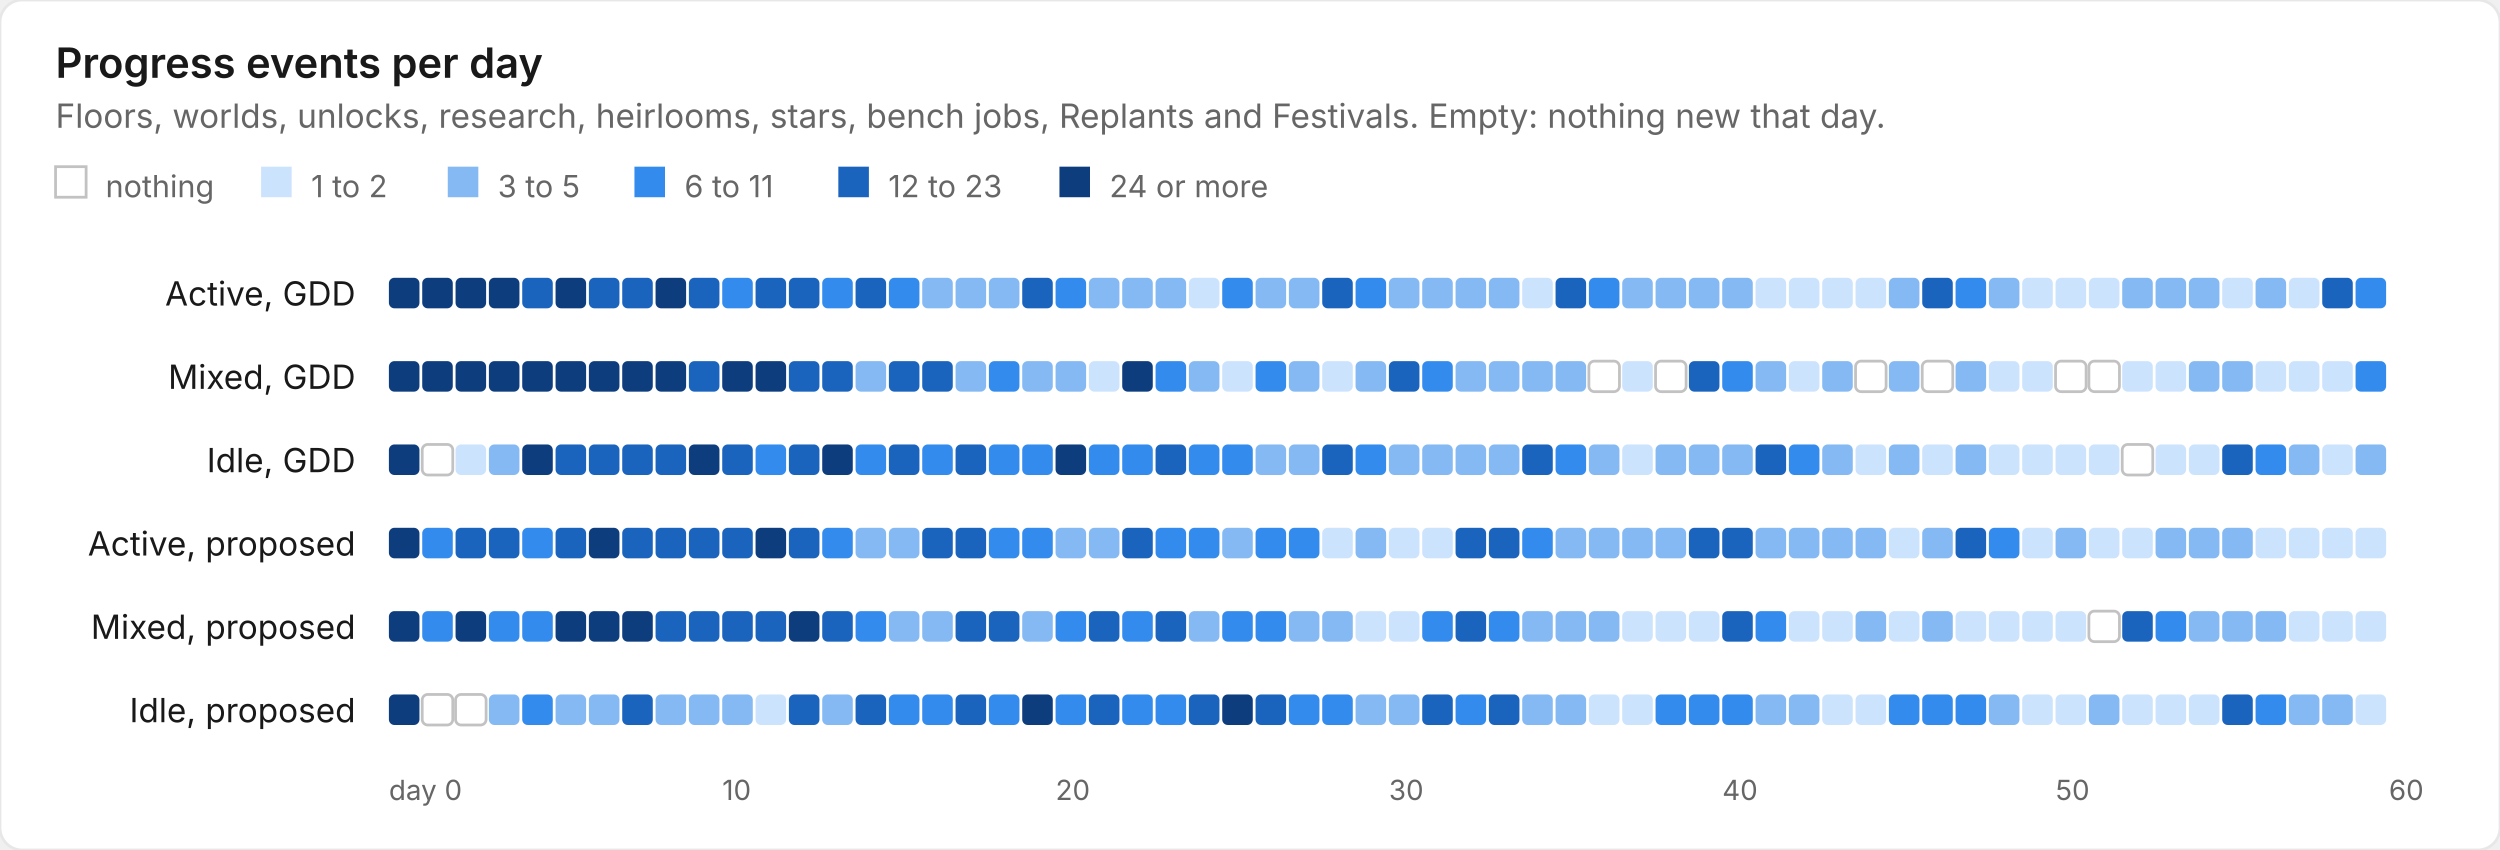
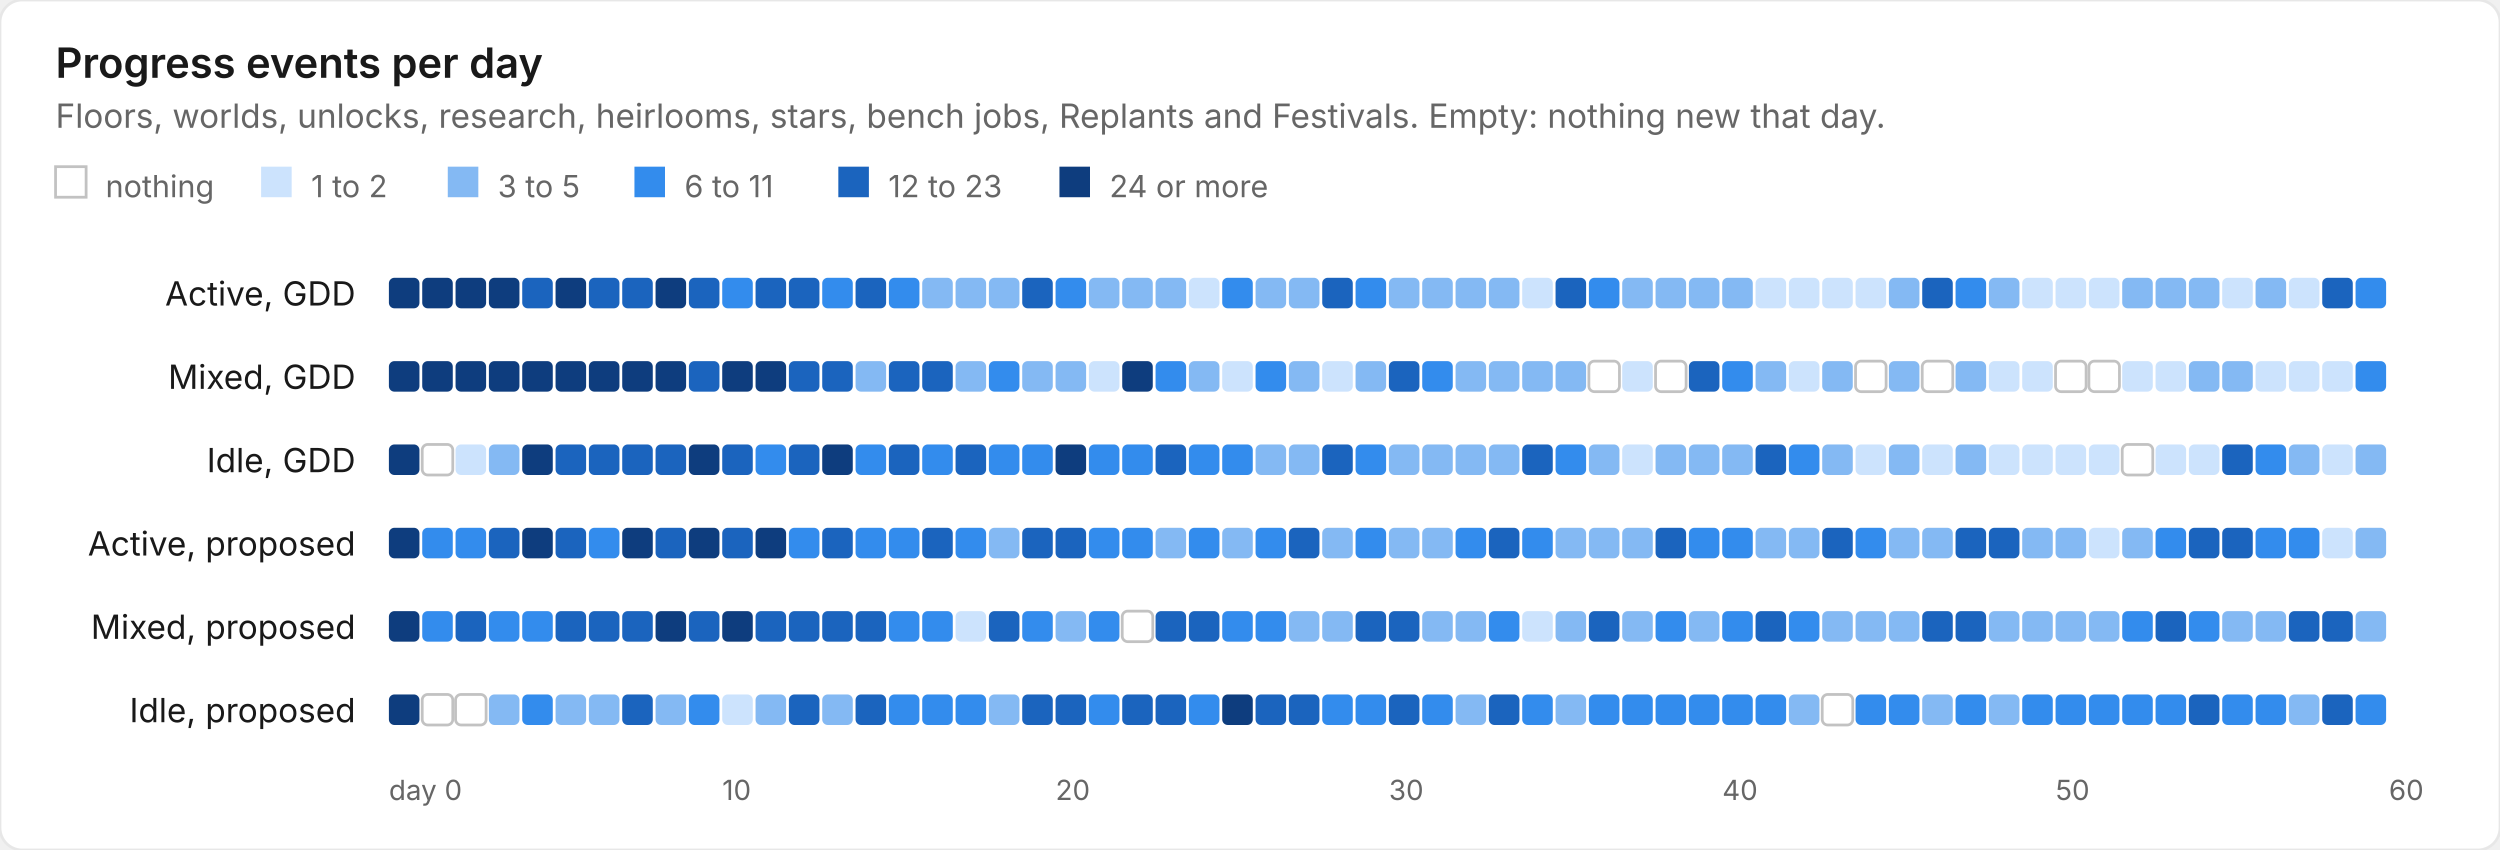
<svg xmlns="http://www.w3.org/2000/svg" viewBox="0 0 900 306" width="900" height="306" font-family="system-ui, -apple-system, &quot;Segoe UI&quot;, sans-serif" role="img">
  <rect width="900" height="306" rx="8" fill="#ffffff" stroke="#e7e7e7" />
  <text x="20" y="28" font-size="15" fill="#191919" text-anchor="start" font-weight="600">Progress events per day</text>
  <text x="20" y="46" font-size="12" fill="#666666" text-anchor="start">Floors, worlds, unlocks, research, heirlooms, stars, bench jobs, Replants and Festivals. Empty: nothing new that day.</text>
  <rect x="20" y="60" width="11" height="11" fill="#ffffff" stroke="#c2c2c2" />
  <text x="38" y="71" font-size="11" fill="#666666" text-anchor="start">nothing</text>
  <rect x="94" y="60" width="11" height="11" fill="#cce3fd" />
  <text x="112" y="71" font-size="11" fill="#666666" text-anchor="start">1 to 2</text>
  <rect x="161.2" y="60" width="11" height="11" fill="#84b9f3" />
  <text x="179.2" y="71" font-size="11" fill="#666666" text-anchor="start">3 to 5</text>
  <rect x="228.4" y="60" width="11" height="11" fill="#338ced" />
  <text x="246.4" y="71" font-size="11" fill="#666666" text-anchor="start">6 to 11</text>
  <rect x="301.8" y="60" width="11" height="11" fill="#1b64be" />
  <text x="319.8" y="71" font-size="11" fill="#666666" text-anchor="start">12 to 23</text>
  <rect x="381.4" y="60" width="11" height="11" fill="#0e3d7e" />
  <text x="399.4" y="71" font-size="11" fill="#666666" text-anchor="start">24 or more</text>
  <text x="128" y="110" font-size="12" fill="#191919" text-anchor="end">Active, GDD</text>
  <rect x="140" y="100" width="11" height="11" rx="2" fill="#0e3d7e" />
  <rect x="152" y="100" width="11" height="11" rx="2" fill="#0e3d7e" />
  <rect x="164" y="100" width="11" height="11" rx="2" fill="#0e3d7e" />
  <rect x="176" y="100" width="11" height="11" rx="2" fill="#0e3d7e" />
  <rect x="188" y="100" width="11" height="11" rx="2" fill="#1b64be" />
  <rect x="200" y="100" width="11" height="11" rx="2" fill="#0e3d7e" />
  <rect x="212" y="100" width="11" height="11" rx="2" fill="#1b64be" />
  <rect x="224" y="100" width="11" height="11" rx="2" fill="#1b64be" />
  <rect x="236" y="100" width="11" height="11" rx="2" fill="#0e3d7e" />
  <rect x="248" y="100" width="11" height="11" rx="2" fill="#1b64be" />
  <rect x="260" y="100" width="11" height="11" rx="2" fill="#338ced" />
  <rect x="272" y="100" width="11" height="11" rx="2" fill="#1b64be" />
  <rect x="284" y="100" width="11" height="11" rx="2" fill="#1b64be" />
  <rect x="296" y="100" width="11" height="11" rx="2" fill="#338ced" />
  <rect x="308" y="100" width="11" height="11" rx="2" fill="#1b64be" />
  <rect x="320" y="100" width="11" height="11" rx="2" fill="#338ced" />
  <rect x="332" y="100" width="11" height="11" rx="2" fill="#84b9f3" />
  <rect x="344" y="100" width="11" height="11" rx="2" fill="#84b9f3" />
  <rect x="356" y="100" width="11" height="11" rx="2" fill="#84b9f3" />
  <rect x="368" y="100" width="11" height="11" rx="2" fill="#1b64be" />
  <rect x="380" y="100" width="11" height="11" rx="2" fill="#338ced" />
  <rect x="392" y="100" width="11" height="11" rx="2" fill="#84b9f3" />
  <rect x="404" y="100" width="11" height="11" rx="2" fill="#84b9f3" />
  <rect x="416" y="100" width="11" height="11" rx="2" fill="#84b9f3" />
  <rect x="428" y="100" width="11" height="11" rx="2" fill="#cce3fd" />
  <rect x="440" y="100" width="11" height="11" rx="2" fill="#338ced" />
  <rect x="452" y="100" width="11" height="11" rx="2" fill="#84b9f3" />
  <rect x="464" y="100" width="11" height="11" rx="2" fill="#84b9f3" />
  <rect x="476" y="100" width="11" height="11" rx="2" fill="#1b64be" />
  <rect x="488" y="100" width="11" height="11" rx="2" fill="#338ced" />
  <rect x="500" y="100" width="11" height="11" rx="2" fill="#84b9f3" />
  <rect x="512" y="100" width="11" height="11" rx="2" fill="#84b9f3" />
  <rect x="524" y="100" width="11" height="11" rx="2" fill="#84b9f3" />
  <rect x="536" y="100" width="11" height="11" rx="2" fill="#84b9f3" />
  <rect x="548" y="100" width="11" height="11" rx="2" fill="#cce3fd" />
  <rect x="560" y="100" width="11" height="11" rx="2" fill="#1b64be" />
  <rect x="572" y="100" width="11" height="11" rx="2" fill="#338ced" />
  <rect x="584" y="100" width="11" height="11" rx="2" fill="#84b9f3" />
  <rect x="596" y="100" width="11" height="11" rx="2" fill="#84b9f3" />
  <rect x="608" y="100" width="11" height="11" rx="2" fill="#84b9f3" />
  <rect x="620" y="100" width="11" height="11" rx="2" fill="#84b9f3" />
  <rect x="632" y="100" width="11" height="11" rx="2" fill="#cce3fd" />
  <rect x="644" y="100" width="11" height="11" rx="2" fill="#cce3fd" />
  <rect x="656" y="100" width="11" height="11" rx="2" fill="#cce3fd" />
  <rect x="668" y="100" width="11" height="11" rx="2" fill="#cce3fd" />
  <rect x="680" y="100" width="11" height="11" rx="2" fill="#84b9f3" />
  <rect x="692" y="100" width="11" height="11" rx="2" fill="#1b64be" />
  <rect x="704" y="100" width="11" height="11" rx="2" fill="#338ced" />
  <rect x="716" y="100" width="11" height="11" rx="2" fill="#84b9f3" />
  <rect x="728" y="100" width="11" height="11" rx="2" fill="#cce3fd" />
  <rect x="740" y="100" width="11" height="11" rx="2" fill="#cce3fd" />
  <rect x="752" y="100" width="11" height="11" rx="2" fill="#cce3fd" />
  <rect x="764" y="100" width="11" height="11" rx="2" fill="#84b9f3" />
  <rect x="776" y="100" width="11" height="11" rx="2" fill="#84b9f3" />
  <rect x="788" y="100" width="11" height="11" rx="2" fill="#84b9f3" />
  <rect x="800" y="100" width="11" height="11" rx="2" fill="#cce3fd" />
  <rect x="812" y="100" width="11" height="11" rx="2" fill="#84b9f3" />
  <rect x="824" y="100" width="11" height="11" rx="2" fill="#cce3fd" />
  <rect x="836" y="100" width="11" height="11" rx="2" fill="#1b64be" />
  <rect x="848" y="100" width="11" height="11" rx="2" fill="#338ced" />
  <text x="128" y="140" font-size="12" fill="#191919" text-anchor="end">Mixed, GDD</text>
  <rect x="140" y="130" width="11" height="11" rx="2" fill="#0e3d7e" />
  <rect x="152" y="130" width="11" height="11" rx="2" fill="#0e3d7e" />
  <rect x="164" y="130" width="11" height="11" rx="2" fill="#0e3d7e" />
  <rect x="176" y="130" width="11" height="11" rx="2" fill="#0e3d7e" />
  <rect x="188" y="130" width="11" height="11" rx="2" fill="#0e3d7e" />
  <rect x="200" y="130" width="11" height="11" rx="2" fill="#0e3d7e" />
  <rect x="212" y="130" width="11" height="11" rx="2" fill="#0e3d7e" />
  <rect x="224" y="130" width="11" height="11" rx="2" fill="#0e3d7e" />
  <rect x="236" y="130" width="11" height="11" rx="2" fill="#0e3d7e" />
  <rect x="248" y="130" width="11" height="11" rx="2" fill="#1b64be" />
  <rect x="260" y="130" width="11" height="11" rx="2" fill="#0e3d7e" />
  <rect x="272" y="130" width="11" height="11" rx="2" fill="#0e3d7e" />
  <rect x="284" y="130" width="11" height="11" rx="2" fill="#1b64be" />
  <rect x="296" y="130" width="11" height="11" rx="2" fill="#1b64be" />
  <rect x="308" y="130" width="11" height="11" rx="2" fill="#84b9f3" />
  <rect x="320" y="130" width="11" height="11" rx="2" fill="#1b64be" />
  <rect x="332" y="130" width="11" height="11" rx="2" fill="#1b64be" />
  <rect x="344" y="130" width="11" height="11" rx="2" fill="#84b9f3" />
  <rect x="356" y="130" width="11" height="11" rx="2" fill="#338ced" />
  <rect x="368" y="130" width="11" height="11" rx="2" fill="#84b9f3" />
  <rect x="380" y="130" width="11" height="11" rx="2" fill="#84b9f3" />
  <rect x="392" y="130" width="11" height="11" rx="2" fill="#cce3fd" />
  <rect x="404" y="130" width="11" height="11" rx="2" fill="#0e3d7e" />
  <rect x="416" y="130" width="11" height="11" rx="2" fill="#338ced" />
  <rect x="428" y="130" width="11" height="11" rx="2" fill="#84b9f3" />
  <rect x="440" y="130" width="11" height="11" rx="2" fill="#cce3fd" />
  <rect x="452" y="130" width="11" height="11" rx="2" fill="#338ced" />
  <rect x="464" y="130" width="11" height="11" rx="2" fill="#84b9f3" />
  <rect x="476" y="130" width="11" height="11" rx="2" fill="#cce3fd" />
  <rect x="488" y="130" width="11" height="11" rx="2" fill="#84b9f3" />
  <rect x="500" y="130" width="11" height="11" rx="2" fill="#1b64be" />
  <rect x="512" y="130" width="11" height="11" rx="2" fill="#338ced" />
  <rect x="524" y="130" width="11" height="11" rx="2" fill="#84b9f3" />
  <rect x="536" y="130" width="11" height="11" rx="2" fill="#84b9f3" />
  <rect x="548" y="130" width="11" height="11" rx="2" fill="#84b9f3" />
  <rect x="560" y="130" width="11" height="11" rx="2" fill="#84b9f3" />
  <rect x="572" y="130" width="11" height="11" rx="2" fill="#ffffff" stroke="#c2c2c2" />
  <rect x="584" y="130" width="11" height="11" rx="2" fill="#cce3fd" />
  <rect x="596" y="130" width="11" height="11" rx="2" fill="#ffffff" stroke="#c2c2c2" />
  <rect x="608" y="130" width="11" height="11" rx="2" fill="#1b64be" />
  <rect x="620" y="130" width="11" height="11" rx="2" fill="#338ced" />
  <rect x="632" y="130" width="11" height="11" rx="2" fill="#84b9f3" />
  <rect x="644" y="130" width="11" height="11" rx="2" fill="#cce3fd" />
  <rect x="656" y="130" width="11" height="11" rx="2" fill="#84b9f3" />
  <rect x="668" y="130" width="11" height="11" rx="2" fill="#ffffff" stroke="#c2c2c2" />
  <rect x="680" y="130" width="11" height="11" rx="2" fill="#84b9f3" />
  <rect x="692" y="130" width="11" height="11" rx="2" fill="#ffffff" stroke="#c2c2c2" />
  <rect x="704" y="130" width="11" height="11" rx="2" fill="#84b9f3" />
  <rect x="716" y="130" width="11" height="11" rx="2" fill="#cce3fd" />
  <rect x="728" y="130" width="11" height="11" rx="2" fill="#cce3fd" />
  <rect x="740" y="130" width="11" height="11" rx="2" fill="#ffffff" stroke="#c2c2c2" />
  <rect x="752" y="130" width="11" height="11" rx="2" fill="#ffffff" stroke="#c2c2c2" />
  <rect x="764" y="130" width="11" height="11" rx="2" fill="#cce3fd" />
  <rect x="776" y="130" width="11" height="11" rx="2" fill="#cce3fd" />
  <rect x="788" y="130" width="11" height="11" rx="2" fill="#84b9f3" />
  <rect x="800" y="130" width="11" height="11" rx="2" fill="#84b9f3" />
  <rect x="812" y="130" width="11" height="11" rx="2" fill="#cce3fd" />
  <rect x="824" y="130" width="11" height="11" rx="2" fill="#cce3fd" />
  <rect x="836" y="130" width="11" height="11" rx="2" fill="#cce3fd" />
  <rect x="848" y="130" width="11" height="11" rx="2" fill="#338ced" />
  <text x="128" y="170" font-size="12" fill="#191919" text-anchor="end">Idle, GDD</text>
  <rect x="140" y="160" width="11" height="11" rx="2" fill="#0e3d7e" />
  <rect x="152" y="160" width="11" height="11" rx="2" fill="#ffffff" stroke="#c2c2c2" />
  <rect x="164" y="160" width="11" height="11" rx="2" fill="#cce3fd" />
  <rect x="176" y="160" width="11" height="11" rx="2" fill="#84b9f3" />
  <rect x="188" y="160" width="11" height="11" rx="2" fill="#0e3d7e" />
  <rect x="200" y="160" width="11" height="11" rx="2" fill="#1b64be" />
  <rect x="212" y="160" width="11" height="11" rx="2" fill="#1b64be" />
  <rect x="224" y="160" width="11" height="11" rx="2" fill="#1b64be" />
  <rect x="236" y="160" width="11" height="11" rx="2" fill="#1b64be" />
  <rect x="248" y="160" width="11" height="11" rx="2" fill="#0e3d7e" />
  <rect x="260" y="160" width="11" height="11" rx="2" fill="#1b64be" />
  <rect x="272" y="160" width="11" height="11" rx="2" fill="#338ced" />
  <rect x="284" y="160" width="11" height="11" rx="2" fill="#1b64be" />
  <rect x="296" y="160" width="11" height="11" rx="2" fill="#0e3d7e" />
  <rect x="308" y="160" width="11" height="11" rx="2" fill="#338ced" />
  <rect x="320" y="160" width="11" height="11" rx="2" fill="#1b64be" />
  <rect x="332" y="160" width="11" height="11" rx="2" fill="#338ced" />
  <rect x="344" y="160" width="11" height="11" rx="2" fill="#1b64be" />
  <rect x="356" y="160" width="11" height="11" rx="2" fill="#338ced" />
  <rect x="368" y="160" width="11" height="11" rx="2" fill="#338ced" />
  <rect x="380" y="160" width="11" height="11" rx="2" fill="#0e3d7e" />
  <rect x="392" y="160" width="11" height="11" rx="2" fill="#338ced" />
  <rect x="404" y="160" width="11" height="11" rx="2" fill="#338ced" />
  <rect x="416" y="160" width="11" height="11" rx="2" fill="#1b64be" />
  <rect x="428" y="160" width="11" height="11" rx="2" fill="#338ced" />
  <rect x="440" y="160" width="11" height="11" rx="2" fill="#338ced" />
  <rect x="452" y="160" width="11" height="11" rx="2" fill="#84b9f3" />
  <rect x="464" y="160" width="11" height="11" rx="2" fill="#84b9f3" />
  <rect x="476" y="160" width="11" height="11" rx="2" fill="#1b64be" />
  <rect x="488" y="160" width="11" height="11" rx="2" fill="#338ced" />
  <rect x="500" y="160" width="11" height="11" rx="2" fill="#84b9f3" />
  <rect x="512" y="160" width="11" height="11" rx="2" fill="#84b9f3" />
  <rect x="524" y="160" width="11" height="11" rx="2" fill="#84b9f3" />
  <rect x="536" y="160" width="11" height="11" rx="2" fill="#84b9f3" />
  <rect x="548" y="160" width="11" height="11" rx="2" fill="#1b64be" />
  <rect x="560" y="160" width="11" height="11" rx="2" fill="#338ced" />
  <rect x="572" y="160" width="11" height="11" rx="2" fill="#84b9f3" />
  <rect x="584" y="160" width="11" height="11" rx="2" fill="#cce3fd" />
  <rect x="596" y="160" width="11" height="11" rx="2" fill="#84b9f3" />
  <rect x="608" y="160" width="11" height="11" rx="2" fill="#84b9f3" />
  <rect x="620" y="160" width="11" height="11" rx="2" fill="#84b9f3" />
  <rect x="632" y="160" width="11" height="11" rx="2" fill="#1b64be" />
  <rect x="644" y="160" width="11" height="11" rx="2" fill="#338ced" />
  <rect x="656" y="160" width="11" height="11" rx="2" fill="#84b9f3" />
  <rect x="668" y="160" width="11" height="11" rx="2" fill="#cce3fd" />
  <rect x="680" y="160" width="11" height="11" rx="2" fill="#84b9f3" />
  <rect x="692" y="160" width="11" height="11" rx="2" fill="#cce3fd" />
  <rect x="704" y="160" width="11" height="11" rx="2" fill="#84b9f3" />
  <rect x="716" y="160" width="11" height="11" rx="2" fill="#cce3fd" />
  <rect x="728" y="160" width="11" height="11" rx="2" fill="#cce3fd" />
  <rect x="740" y="160" width="11" height="11" rx="2" fill="#cce3fd" />
  <rect x="752" y="160" width="11" height="11" rx="2" fill="#cce3fd" />
  <rect x="764" y="160" width="11" height="11" rx="2" fill="#ffffff" stroke="#c2c2c2" />
  <rect x="776" y="160" width="11" height="11" rx="2" fill="#cce3fd" />
  <rect x="788" y="160" width="11" height="11" rx="2" fill="#cce3fd" />
  <rect x="800" y="160" width="11" height="11" rx="2" fill="#1b64be" />
  <rect x="812" y="160" width="11" height="11" rx="2" fill="#338ced" />
  <rect x="824" y="160" width="11" height="11" rx="2" fill="#84b9f3" />
  <rect x="836" y="160" width="11" height="11" rx="2" fill="#cce3fd" />
  <rect x="848" y="160" width="11" height="11" rx="2" fill="#84b9f3" />
  <text x="128" y="200" font-size="12" fill="#191919" text-anchor="end">Active, proposed</text>
  <rect x="140" y="190" width="11" height="11" rx="2" fill="#0e3d7e" />
  <rect x="152" y="190" width="11" height="11" rx="2" fill="#338ced" />
-   <rect x="164" y="190" width="11" height="11" rx="2" fill="#1b64be" />
+   <rect x="164" y="190" width="11" height="11" rx="2" fill="#338ced" />
  <rect x="176" y="190" width="11" height="11" rx="2" fill="#1b64be" />
-   <rect x="188" y="190" width="11" height="11" rx="2" fill="#338ced" />
+   <rect x="188" y="190" width="11" height="11" rx="2" fill="#0e3d7e" />
  <rect x="200" y="190" width="11" height="11" rx="2" fill="#1b64be" />
-   <rect x="212" y="190" width="11" height="11" rx="2" fill="#0e3d7e" />
-   <rect x="224" y="190" width="11" height="11" rx="2" fill="#1b64be" />
+   <rect x="212" y="190" width="11" height="11" rx="2" fill="#338ced" />
+   <rect x="224" y="190" width="11" height="11" rx="2" fill="#0e3d7e" />
  <rect x="236" y="190" width="11" height="11" rx="2" fill="#1b64be" />
-   <rect x="248" y="190" width="11" height="11" rx="2" fill="#1b64be" />
+   <rect x="248" y="190" width="11" height="11" rx="2" fill="#0e3d7e" />
  <rect x="260" y="190" width="11" height="11" rx="2" fill="#1b64be" />
  <rect x="272" y="190" width="11" height="11" rx="2" fill="#0e3d7e" />
-   <rect x="284" y="190" width="11" height="11" rx="2" fill="#1b64be" />
-   <rect x="296" y="190" width="11" height="11" rx="2" fill="#338ced" />
-   <rect x="308" y="190" width="11" height="11" rx="2" fill="#84b9f3" />
-   <rect x="320" y="190" width="11" height="11" rx="2" fill="#84b9f3" />
+   <rect x="284" y="190" width="11" height="11" rx="2" fill="#338ced" />
+   <rect x="296" y="190" width="11" height="11" rx="2" fill="#1b64be" />
+   <rect x="308" y="190" width="11" height="11" rx="2" fill="#338ced" />
+   <rect x="320" y="190" width="11" height="11" rx="2" fill="#338ced" />
  <rect x="332" y="190" width="11" height="11" rx="2" fill="#1b64be" />
-   <rect x="344" y="190" width="11" height="11" rx="2" fill="#1b64be" />
-   <rect x="356" y="190" width="11" height="11" rx="2" fill="#338ced" />
-   <rect x="368" y="190" width="11" height="11" rx="2" fill="#338ced" />
-   <rect x="380" y="190" width="11" height="11" rx="2" fill="#84b9f3" />
-   <rect x="392" y="190" width="11" height="11" rx="2" fill="#84b9f3" />
-   <rect x="404" y="190" width="11" height="11" rx="2" fill="#1b64be" />
-   <rect x="416" y="190" width="11" height="11" rx="2" fill="#338ced" />
+   <rect x="344" y="190" width="11" height="11" rx="2" fill="#338ced" />
+   <rect x="356" y="190" width="11" height="11" rx="2" fill="#84b9f3" />
+   <rect x="368" y="190" width="11" height="11" rx="2" fill="#1b64be" />
+   <rect x="380" y="190" width="11" height="11" rx="2" fill="#1b64be" />
+   <rect x="392" y="190" width="11" height="11" rx="2" fill="#338ced" />
+   <rect x="404" y="190" width="11" height="11" rx="2" fill="#338ced" />
+   <rect x="416" y="190" width="11" height="11" rx="2" fill="#84b9f3" />
  <rect x="428" y="190" width="11" height="11" rx="2" fill="#338ced" />
  <rect x="440" y="190" width="11" height="11" rx="2" fill="#84b9f3" />
  <rect x="452" y="190" width="11" height="11" rx="2" fill="#338ced" />
-   <rect x="464" y="190" width="11" height="11" rx="2" fill="#338ced" />
-   <rect x="476" y="190" width="11" height="11" rx="2" fill="#cce3fd" />
-   <rect x="488" y="190" width="11" height="11" rx="2" fill="#84b9f3" />
-   <rect x="500" y="190" width="11" height="11" rx="2" fill="#cce3fd" />
-   <rect x="512" y="190" width="11" height="11" rx="2" fill="#cce3fd" />
-   <rect x="524" y="190" width="11" height="11" rx="2" fill="#1b64be" />
+   <rect x="464" y="190" width="11" height="11" rx="2" fill="#1b64be" />
+   <rect x="476" y="190" width="11" height="11" rx="2" fill="#84b9f3" />
+   <rect x="488" y="190" width="11" height="11" rx="2" fill="#338ced" />
+   <rect x="500" y="190" width="11" height="11" rx="2" fill="#84b9f3" />
+   <rect x="512" y="190" width="11" height="11" rx="2" fill="#84b9f3" />
+   <rect x="524" y="190" width="11" height="11" rx="2" fill="#338ced" />
  <rect x="536" y="190" width="11" height="11" rx="2" fill="#1b64be" />
  <rect x="548" y="190" width="11" height="11" rx="2" fill="#338ced" />
  <rect x="560" y="190" width="11" height="11" rx="2" fill="#84b9f3" />
  <rect x="572" y="190" width="11" height="11" rx="2" fill="#84b9f3" />
  <rect x="584" y="190" width="11" height="11" rx="2" fill="#84b9f3" />
-   <rect x="596" y="190" width="11" height="11" rx="2" fill="#84b9f3" />
-   <rect x="608" y="190" width="11" height="11" rx="2" fill="#1b64be" />
-   <rect x="620" y="190" width="11" height="11" rx="2" fill="#1b64be" />
+   <rect x="596" y="190" width="11" height="11" rx="2" fill="#1b64be" />
+   <rect x="608" y="190" width="11" height="11" rx="2" fill="#338ced" />
+   <rect x="620" y="190" width="11" height="11" rx="2" fill="#338ced" />
  <rect x="632" y="190" width="11" height="11" rx="2" fill="#84b9f3" />
  <rect x="644" y="190" width="11" height="11" rx="2" fill="#84b9f3" />
-   <rect x="656" y="190" width="11" height="11" rx="2" fill="#84b9f3" />
-   <rect x="668" y="190" width="11" height="11" rx="2" fill="#84b9f3" />
-   <rect x="680" y="190" width="11" height="11" rx="2" fill="#cce3fd" />
+   <rect x="656" y="190" width="11" height="11" rx="2" fill="#1b64be" />
+   <rect x="668" y="190" width="11" height="11" rx="2" fill="#338ced" />
+   <rect x="680" y="190" width="11" height="11" rx="2" fill="#84b9f3" />
  <rect x="692" y="190" width="11" height="11" rx="2" fill="#84b9f3" />
  <rect x="704" y="190" width="11" height="11" rx="2" fill="#1b64be" />
-   <rect x="716" y="190" width="11" height="11" rx="2" fill="#338ced" />
-   <rect x="728" y="190" width="11" height="11" rx="2" fill="#cce3fd" />
+   <rect x="716" y="190" width="11" height="11" rx="2" fill="#1b64be" />
+   <rect x="728" y="190" width="11" height="11" rx="2" fill="#84b9f3" />
  <rect x="740" y="190" width="11" height="11" rx="2" fill="#84b9f3" />
  <rect x="752" y="190" width="11" height="11" rx="2" fill="#cce3fd" />
-   <rect x="764" y="190" width="11" height="11" rx="2" fill="#cce3fd" />
-   <rect x="776" y="190" width="11" height="11" rx="2" fill="#84b9f3" />
-   <rect x="788" y="190" width="11" height="11" rx="2" fill="#84b9f3" />
-   <rect x="800" y="190" width="11" height="11" rx="2" fill="#84b9f3" />
-   <rect x="812" y="190" width="11" height="11" rx="2" fill="#cce3fd" />
-   <rect x="824" y="190" width="11" height="11" rx="2" fill="#cce3fd" />
+   <rect x="764" y="190" width="11" height="11" rx="2" fill="#84b9f3" />
+   <rect x="776" y="190" width="11" height="11" rx="2" fill="#338ced" />
+   <rect x="788" y="190" width="11" height="11" rx="2" fill="#1b64be" />
+   <rect x="800" y="190" width="11" height="11" rx="2" fill="#1b64be" />
+   <rect x="812" y="190" width="11" height="11" rx="2" fill="#338ced" />
+   <rect x="824" y="190" width="11" height="11" rx="2" fill="#338ced" />
  <rect x="836" y="190" width="11" height="11" rx="2" fill="#cce3fd" />
-   <rect x="848" y="190" width="11" height="11" rx="2" fill="#cce3fd" />
+   <rect x="848" y="190" width="11" height="11" rx="2" fill="#84b9f3" />
  <text x="128" y="230" font-size="12" fill="#191919" text-anchor="end">Mixed, proposed</text>
  <rect x="140" y="220" width="11" height="11" rx="2" fill="#0e3d7e" />
  <rect x="152" y="220" width="11" height="11" rx="2" fill="#338ced" />
-   <rect x="164" y="220" width="11" height="11" rx="2" fill="#0e3d7e" />
+   <rect x="164" y="220" width="11" height="11" rx="2" fill="#1b64be" />
  <rect x="176" y="220" width="11" height="11" rx="2" fill="#338ced" />
  <rect x="188" y="220" width="11" height="11" rx="2" fill="#338ced" />
-   <rect x="200" y="220" width="11" height="11" rx="2" fill="#0e3d7e" />
-   <rect x="212" y="220" width="11" height="11" rx="2" fill="#0e3d7e" />
-   <rect x="224" y="220" width="11" height="11" rx="2" fill="#0e3d7e" />
-   <rect x="236" y="220" width="11" height="11" rx="2" fill="#1b64be" />
+   <rect x="200" y="220" width="11" height="11" rx="2" fill="#1b64be" />
+   <rect x="212" y="220" width="11" height="11" rx="2" fill="#1b64be" />
+   <rect x="224" y="220" width="11" height="11" rx="2" fill="#1b64be" />
+   <rect x="236" y="220" width="11" height="11" rx="2" fill="#0e3d7e" />
  <rect x="248" y="220" width="11" height="11" rx="2" fill="#1b64be" />
-   <rect x="260" y="220" width="11" height="11" rx="2" fill="#1b64be" />
+   <rect x="260" y="220" width="11" height="11" rx="2" fill="#0e3d7e" />
  <rect x="272" y="220" width="11" height="11" rx="2" fill="#1b64be" />
-   <rect x="284" y="220" width="11" height="11" rx="2" fill="#0e3d7e" />
+   <rect x="284" y="220" width="11" height="11" rx="2" fill="#1b64be" />
  <rect x="296" y="220" width="11" height="11" rx="2" fill="#1b64be" />
-   <rect x="308" y="220" width="11" height="11" rx="2" fill="#338ced" />
-   <rect x="320" y="220" width="11" height="11" rx="2" fill="#84b9f3" />
-   <rect x="332" y="220" width="11" height="11" rx="2" fill="#84b9f3" />
-   <rect x="344" y="220" width="11" height="11" rx="2" fill="#1b64be" />
+   <rect x="308" y="220" width="11" height="11" rx="2" fill="#1b64be" />
+   <rect x="320" y="220" width="11" height="11" rx="2" fill="#338ced" />
+   <rect x="332" y="220" width="11" height="11" rx="2" fill="#338ced" />
+   <rect x="344" y="220" width="11" height="11" rx="2" fill="#cce3fd" />
  <rect x="356" y="220" width="11" height="11" rx="2" fill="#1b64be" />
-   <rect x="368" y="220" width="11" height="11" rx="2" fill="#84b9f3" />
-   <rect x="380" y="220" width="11" height="11" rx="2" fill="#338ced" />
-   <rect x="392" y="220" width="11" height="11" rx="2" fill="#1b64be" />
-   <rect x="404" y="220" width="11" height="11" rx="2" fill="#338ced" />
+   <rect x="368" y="220" width="11" height="11" rx="2" fill="#338ced" />
+   <rect x="380" y="220" width="11" height="11" rx="2" fill="#84b9f3" />
+   <rect x="392" y="220" width="11" height="11" rx="2" fill="#338ced" />
+   <rect x="404" y="220" width="11" height="11" rx="2" fill="#ffffff" stroke="#c2c2c2" />
  <rect x="416" y="220" width="11" height="11" rx="2" fill="#1b64be" />
-   <rect x="428" y="220" width="11" height="11" rx="2" fill="#84b9f3" />
+   <rect x="428" y="220" width="11" height="11" rx="2" fill="#1b64be" />
  <rect x="440" y="220" width="11" height="11" rx="2" fill="#338ced" />
  <rect x="452" y="220" width="11" height="11" rx="2" fill="#338ced" />
  <rect x="464" y="220" width="11" height="11" rx="2" fill="#84b9f3" />
  <rect x="476" y="220" width="11" height="11" rx="2" fill="#84b9f3" />
-   <rect x="488" y="220" width="11" height="11" rx="2" fill="#cce3fd" />
-   <rect x="500" y="220" width="11" height="11" rx="2" fill="#cce3fd" />
-   <rect x="512" y="220" width="11" height="11" rx="2" fill="#338ced" />
-   <rect x="524" y="220" width="11" height="11" rx="2" fill="#1b64be" />
+   <rect x="488" y="220" width="11" height="11" rx="2" fill="#1b64be" />
+   <rect x="500" y="220" width="11" height="11" rx="2" fill="#1b64be" />
+   <rect x="512" y="220" width="11" height="11" rx="2" fill="#84b9f3" />
+   <rect x="524" y="220" width="11" height="11" rx="2" fill="#84b9f3" />
  <rect x="536" y="220" width="11" height="11" rx="2" fill="#338ced" />
-   <rect x="548" y="220" width="11" height="11" rx="2" fill="#84b9f3" />
+   <rect x="548" y="220" width="11" height="11" rx="2" fill="#cce3fd" />
  <rect x="560" y="220" width="11" height="11" rx="2" fill="#84b9f3" />
-   <rect x="572" y="220" width="11" height="11" rx="2" fill="#84b9f3" />
-   <rect x="584" y="220" width="11" height="11" rx="2" fill="#cce3fd" />
-   <rect x="596" y="220" width="11" height="11" rx="2" fill="#cce3fd" />
-   <rect x="608" y="220" width="11" height="11" rx="2" fill="#cce3fd" />
-   <rect x="620" y="220" width="11" height="11" rx="2" fill="#1b64be" />
-   <rect x="632" y="220" width="11" height="11" rx="2" fill="#338ced" />
-   <rect x="644" y="220" width="11" height="11" rx="2" fill="#cce3fd" />
-   <rect x="656" y="220" width="11" height="11" rx="2" fill="#cce3fd" />
+   <rect x="572" y="220" width="11" height="11" rx="2" fill="#1b64be" />
+   <rect x="584" y="220" width="11" height="11" rx="2" fill="#84b9f3" />
+   <rect x="596" y="220" width="11" height="11" rx="2" fill="#338ced" />
+   <rect x="608" y="220" width="11" height="11" rx="2" fill="#84b9f3" />
+   <rect x="620" y="220" width="11" height="11" rx="2" fill="#338ced" />
+   <rect x="632" y="220" width="11" height="11" rx="2" fill="#1b64be" />
+   <rect x="644" y="220" width="11" height="11" rx="2" fill="#338ced" />
+   <rect x="656" y="220" width="11" height="11" rx="2" fill="#84b9f3" />
  <rect x="668" y="220" width="11" height="11" rx="2" fill="#84b9f3" />
-   <rect x="680" y="220" width="11" height="11" rx="2" fill="#cce3fd" />
-   <rect x="692" y="220" width="11" height="11" rx="2" fill="#84b9f3" />
-   <rect x="704" y="220" width="11" height="11" rx="2" fill="#cce3fd" />
-   <rect x="716" y="220" width="11" height="11" rx="2" fill="#cce3fd" />
-   <rect x="728" y="220" width="11" height="11" rx="2" fill="#cce3fd" />
-   <rect x="740" y="220" width="11" height="11" rx="2" fill="#cce3fd" />
-   <rect x="752" y="220" width="11" height="11" rx="2" fill="#ffffff" stroke="#c2c2c2" />
-   <rect x="764" y="220" width="11" height="11" rx="2" fill="#1b64be" />
-   <rect x="776" y="220" width="11" height="11" rx="2" fill="#338ced" />
-   <rect x="788" y="220" width="11" height="11" rx="2" fill="#84b9f3" />
+   <rect x="680" y="220" width="11" height="11" rx="2" fill="#84b9f3" />
+   <rect x="692" y="220" width="11" height="11" rx="2" fill="#1b64be" />
+   <rect x="704" y="220" width="11" height="11" rx="2" fill="#1b64be" />
+   <rect x="716" y="220" width="11" height="11" rx="2" fill="#84b9f3" />
+   <rect x="728" y="220" width="11" height="11" rx="2" fill="#84b9f3" />
+   <rect x="740" y="220" width="11" height="11" rx="2" fill="#84b9f3" />
+   <rect x="752" y="220" width="11" height="11" rx="2" fill="#84b9f3" />
+   <rect x="764" y="220" width="11" height="11" rx="2" fill="#338ced" />
+   <rect x="776" y="220" width="11" height="11" rx="2" fill="#1b64be" />
+   <rect x="788" y="220" width="11" height="11" rx="2" fill="#338ced" />
  <rect x="800" y="220" width="11" height="11" rx="2" fill="#84b9f3" />
  <rect x="812" y="220" width="11" height="11" rx="2" fill="#84b9f3" />
-   <rect x="824" y="220" width="11" height="11" rx="2" fill="#cce3fd" />
-   <rect x="836" y="220" width="11" height="11" rx="2" fill="#cce3fd" />
-   <rect x="848" y="220" width="11" height="11" rx="2" fill="#cce3fd" />
+   <rect x="824" y="220" width="11" height="11" rx="2" fill="#1b64be" />
+   <rect x="836" y="220" width="11" height="11" rx="2" fill="#1b64be" />
+   <rect x="848" y="220" width="11" height="11" rx="2" fill="#84b9f3" />
  <text x="128" y="260" font-size="12" fill="#191919" text-anchor="end">Idle, proposed</text>
  <rect x="140" y="250" width="11" height="11" rx="2" fill="#0e3d7e" />
  <rect x="152" y="250" width="11" height="11" rx="2" fill="#ffffff" stroke="#c2c2c2" />
  <rect x="164" y="250" width="11" height="11" rx="2" fill="#ffffff" stroke="#c2c2c2" />
  <rect x="176" y="250" width="11" height="11" rx="2" fill="#84b9f3" />
  <rect x="188" y="250" width="11" height="11" rx="2" fill="#338ced" />
  <rect x="200" y="250" width="11" height="11" rx="2" fill="#84b9f3" />
  <rect x="212" y="250" width="11" height="11" rx="2" fill="#84b9f3" />
  <rect x="224" y="250" width="11" height="11" rx="2" fill="#1b64be" />
  <rect x="236" y="250" width="11" height="11" rx="2" fill="#84b9f3" />
-   <rect x="248" y="250" width="11" height="11" rx="2" fill="#84b9f3" />
-   <rect x="260" y="250" width="11" height="11" rx="2" fill="#84b9f3" />
-   <rect x="272" y="250" width="11" height="11" rx="2" fill="#cce3fd" />
+   <rect x="248" y="250" width="11" height="11" rx="2" fill="#338ced" />
+   <rect x="260" y="250" width="11" height="11" rx="2" fill="#cce3fd" />
+   <rect x="272" y="250" width="11" height="11" rx="2" fill="#84b9f3" />
  <rect x="284" y="250" width="11" height="11" rx="2" fill="#1b64be" />
  <rect x="296" y="250" width="11" height="11" rx="2" fill="#84b9f3" />
  <rect x="308" y="250" width="11" height="11" rx="2" fill="#1b64be" />
  <rect x="320" y="250" width="11" height="11" rx="2" fill="#338ced" />
  <rect x="332" y="250" width="11" height="11" rx="2" fill="#338ced" />
-   <rect x="344" y="250" width="11" height="11" rx="2" fill="#1b64be" />
-   <rect x="356" y="250" width="11" height="11" rx="2" fill="#338ced" />
-   <rect x="368" y="250" width="11" height="11" rx="2" fill="#0e3d7e" />
-   <rect x="380" y="250" width="11" height="11" rx="2" fill="#338ced" />
-   <rect x="392" y="250" width="11" height="11" rx="2" fill="#1b64be" />
-   <rect x="404" y="250" width="11" height="11" rx="2" fill="#338ced" />
-   <rect x="416" y="250" width="11" height="11" rx="2" fill="#338ced" />
-   <rect x="428" y="250" width="11" height="11" rx="2" fill="#1b64be" />
+   <rect x="344" y="250" width="11" height="11" rx="2" fill="#338ced" />
+   <rect x="356" y="250" width="11" height="11" rx="2" fill="#84b9f3" />
+   <rect x="368" y="250" width="11" height="11" rx="2" fill="#1b64be" />
+   <rect x="380" y="250" width="11" height="11" rx="2" fill="#1b64be" />
+   <rect x="392" y="250" width="11" height="11" rx="2" fill="#338ced" />
+   <rect x="404" y="250" width="11" height="11" rx="2" fill="#1b64be" />
+   <rect x="416" y="250" width="11" height="11" rx="2" fill="#1b64be" />
+   <rect x="428" y="250" width="11" height="11" rx="2" fill="#338ced" />
  <rect x="440" y="250" width="11" height="11" rx="2" fill="#0e3d7e" />
  <rect x="452" y="250" width="11" height="11" rx="2" fill="#1b64be" />
-   <rect x="464" y="250" width="11" height="11" rx="2" fill="#338ced" />
+   <rect x="464" y="250" width="11" height="11" rx="2" fill="#1b64be" />
  <rect x="476" y="250" width="11" height="11" rx="2" fill="#338ced" />
-   <rect x="488" y="250" width="11" height="11" rx="2" fill="#84b9f3" />
-   <rect x="500" y="250" width="11" height="11" rx="2" fill="#84b9f3" />
-   <rect x="512" y="250" width="11" height="11" rx="2" fill="#1b64be" />
-   <rect x="524" y="250" width="11" height="11" rx="2" fill="#338ced" />
+   <rect x="488" y="250" width="11" height="11" rx="2" fill="#338ced" />
+   <rect x="500" y="250" width="11" height="11" rx="2" fill="#1b64be" />
+   <rect x="512" y="250" width="11" height="11" rx="2" fill="#338ced" />
+   <rect x="524" y="250" width="11" height="11" rx="2" fill="#84b9f3" />
  <rect x="536" y="250" width="11" height="11" rx="2" fill="#1b64be" />
-   <rect x="548" y="250" width="11" height="11" rx="2" fill="#84b9f3" />
+   <rect x="548" y="250" width="11" height="11" rx="2" fill="#338ced" />
  <rect x="560" y="250" width="11" height="11" rx="2" fill="#84b9f3" />
-   <rect x="572" y="250" width="11" height="11" rx="2" fill="#cce3fd" />
-   <rect x="584" y="250" width="11" height="11" rx="2" fill="#cce3fd" />
+   <rect x="572" y="250" width="11" height="11" rx="2" fill="#338ced" />
+   <rect x="584" y="250" width="11" height="11" rx="2" fill="#338ced" />
  <rect x="596" y="250" width="11" height="11" rx="2" fill="#338ced" />
  <rect x="608" y="250" width="11" height="11" rx="2" fill="#338ced" />
  <rect x="620" y="250" width="11" height="11" rx="2" fill="#338ced" />
-   <rect x="632" y="250" width="11" height="11" rx="2" fill="#84b9f3" />
+   <rect x="632" y="250" width="11" height="11" rx="2" fill="#338ced" />
  <rect x="644" y="250" width="11" height="11" rx="2" fill="#84b9f3" />
-   <rect x="656" y="250" width="11" height="11" rx="2" fill="#cce3fd" />
-   <rect x="668" y="250" width="11" height="11" rx="2" fill="#cce3fd" />
+   <rect x="656" y="250" width="11" height="11" rx="2" fill="#ffffff" stroke="#c2c2c2" />
+   <rect x="668" y="250" width="11" height="11" rx="2" fill="#338ced" />
  <rect x="680" y="250" width="11" height="11" rx="2" fill="#338ced" />
-   <rect x="692" y="250" width="11" height="11" rx="2" fill="#338ced" />
+   <rect x="692" y="250" width="11" height="11" rx="2" fill="#84b9f3" />
  <rect x="704" y="250" width="11" height="11" rx="2" fill="#338ced" />
  <rect x="716" y="250" width="11" height="11" rx="2" fill="#84b9f3" />
-   <rect x="728" y="250" width="11" height="11" rx="2" fill="#cce3fd" />
-   <rect x="740" y="250" width="11" height="11" rx="2" fill="#cce3fd" />
-   <rect x="752" y="250" width="11" height="11" rx="2" fill="#84b9f3" />
-   <rect x="764" y="250" width="11" height="11" rx="2" fill="#cce3fd" />
-   <rect x="776" y="250" width="11" height="11" rx="2" fill="#cce3fd" />
-   <rect x="788" y="250" width="11" height="11" rx="2" fill="#cce3fd" />
-   <rect x="800" y="250" width="11" height="11" rx="2" fill="#1b64be" />
+   <rect x="728" y="250" width="11" height="11" rx="2" fill="#338ced" />
+   <rect x="740" y="250" width="11" height="11" rx="2" fill="#338ced" />
+   <rect x="752" y="250" width="11" height="11" rx="2" fill="#338ced" />
+   <rect x="764" y="250" width="11" height="11" rx="2" fill="#338ced" />
+   <rect x="776" y="250" width="11" height="11" rx="2" fill="#338ced" />
+   <rect x="788" y="250" width="11" height="11" rx="2" fill="#1b64be" />
+   <rect x="800" y="250" width="11" height="11" rx="2" fill="#338ced" />
  <rect x="812" y="250" width="11" height="11" rx="2" fill="#338ced" />
  <rect x="824" y="250" width="11" height="11" rx="2" fill="#84b9f3" />
-   <rect x="836" y="250" width="11" height="11" rx="2" fill="#84b9f3" />
-   <rect x="848" y="250" width="11" height="11" rx="2" fill="#cce3fd" />
+   <rect x="836" y="250" width="11" height="11" rx="2" fill="#1b64be" />
+   <rect x="848" y="250" width="11" height="11" rx="2" fill="#338ced" />
  <text x="140" y="288" font-size="10" fill="#666666" text-anchor="start">day 0</text>
  <text x="260" y="288" font-size="10" fill="#666666" text-anchor="start">10</text>
  <text x="380" y="288" font-size="10" fill="#666666" text-anchor="start">20</text>
  <text x="500" y="288" font-size="10" fill="#666666" text-anchor="start">30</text>
  <text x="620" y="288" font-size="10" fill="#666666" text-anchor="start">40</text>
  <text x="740" y="288" font-size="10" fill="#666666" text-anchor="start">50</text>
  <text x="860" y="288" font-size="10" fill="#666666" text-anchor="start">60</text>
</svg>
